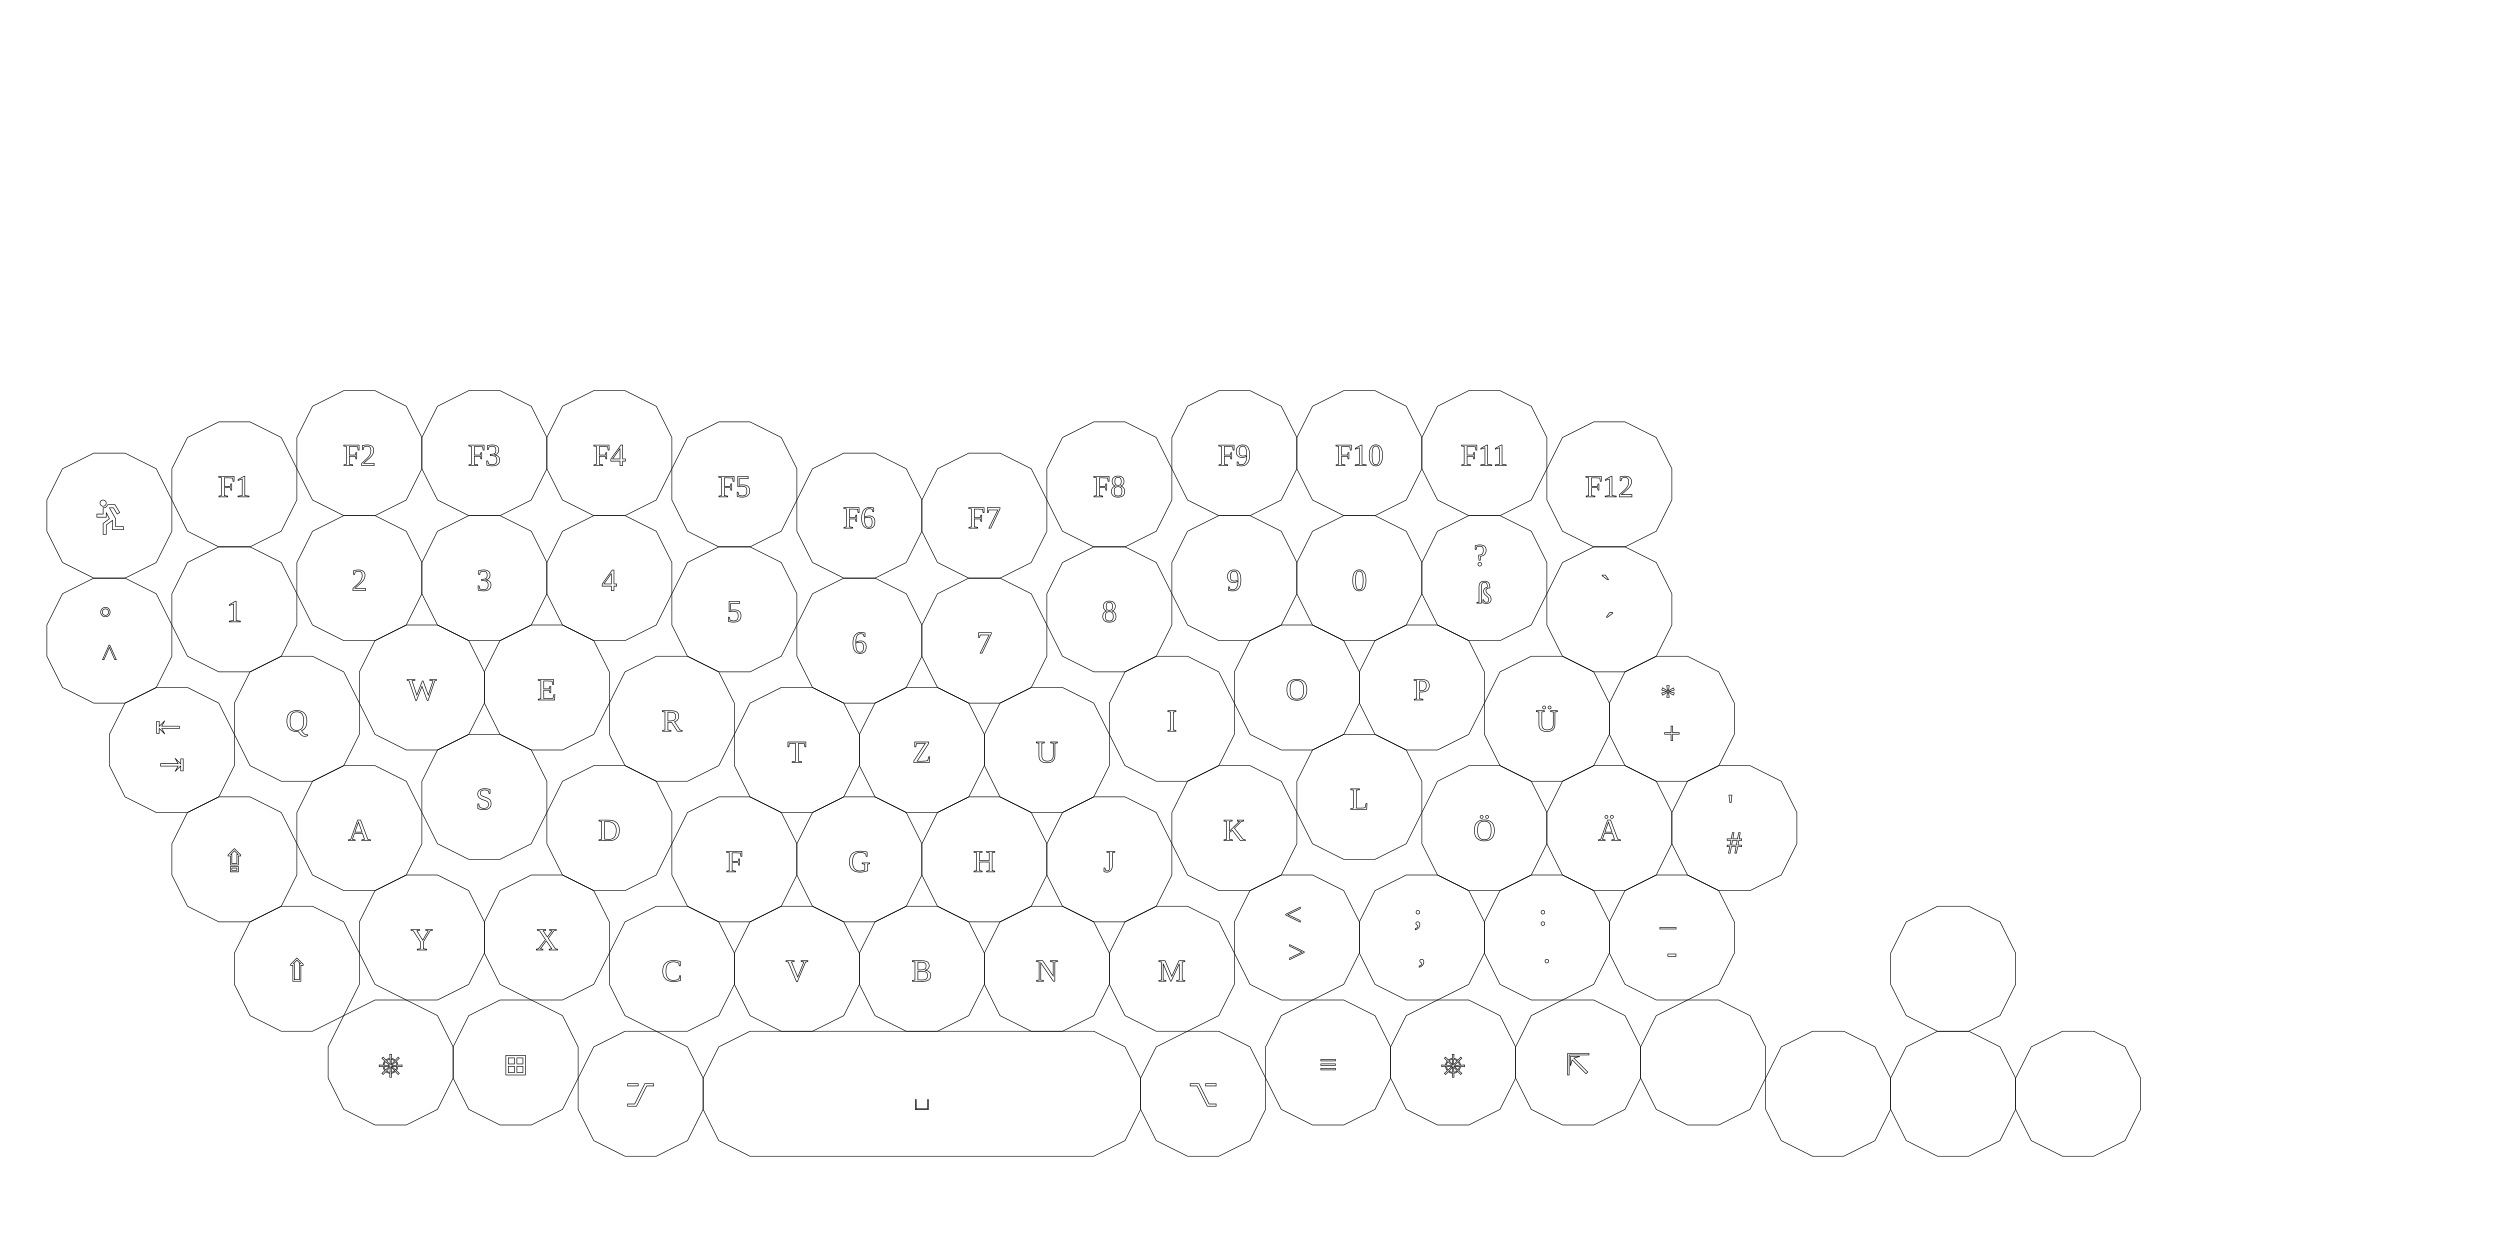
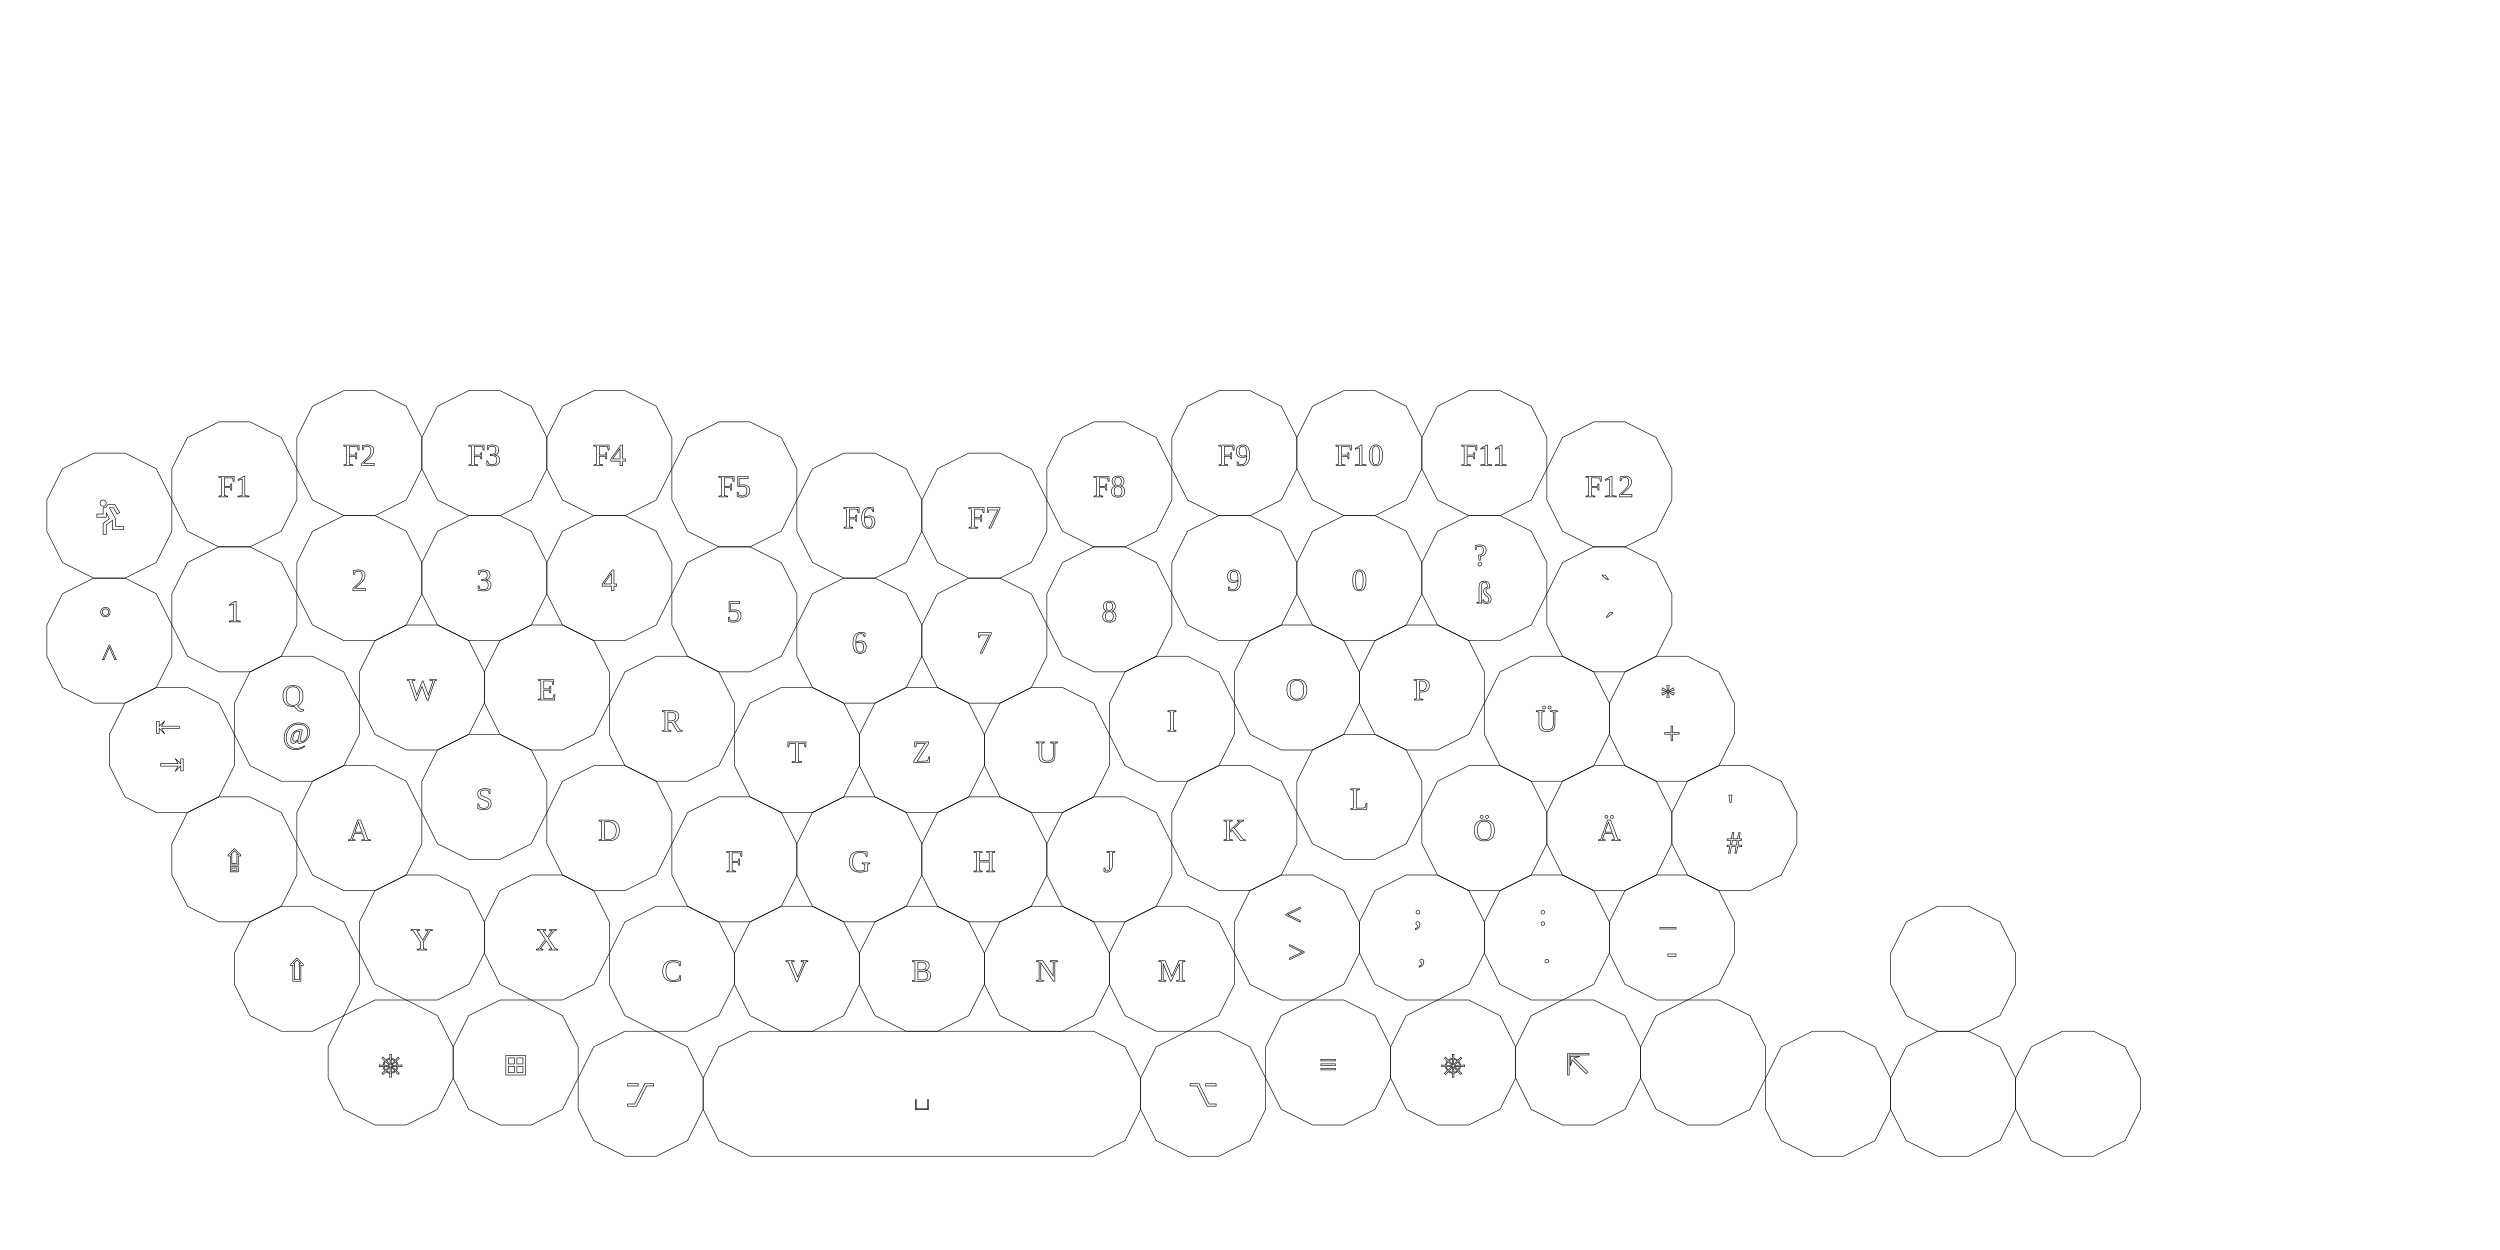
<svg xmlns:xlink="http://www.w3.org/1999/xlink" width="400" height="200" style="background:white; stroke:black; fill:transparent; stroke-width:0.1; font-size:5; text-anchor:middle;">
  <defs>
    <path id="button" d="M 0 0 h 5 l 5 2.5 l 2.5 5 v 5 l -2.5 5 l -5 2.5 h -5 l -5 -2.5 l -2.5 -5 v -5 l 2.5 -5 l 5 -2.5 z" />
  </defs>
  <use id="esc" xlink:href="#button" x="15" y="72.5" />
  <use id="f1" xlink:href="#button" x="35" y="67.5" />
  <use id="f2" xlink:href="#button" x="55" y="62.5" />
  <use id="f3" xlink:href="#button" x="75" y="62.5" />
  <use id="f4" xlink:href="#button" x="95" y="62.5" />
  <use id="f5" xlink:href="#button" x="115" y="67.5" />
  <use id="f6" xlink:href="#button" x="135" y="72.5" />
  <use id="f7" xlink:href="#button" x="155" y="72.5" />
  <use id="f8" xlink:href="#button" x="175" y="67.5" />
  <use id="f9" xlink:href="#button" x="195" y="62.5" />
  <use id="f10" xlink:href="#button" x="215" y="62.5" />
  <use id="f11" xlink:href="#button" x="235" y="62.5" />
  <use id="f12" xlink:href="#button" x="255" y="67.5" />
  <use id="circumflex" xlink:href="#button" x="15" y="92.5" />
  <use id="one" xlink:href="#button" x="35" y="87.5" />
  <use id="two" xlink:href="#button" x="55" y="82.5" />
  <use id="three" xlink:href="#button" x="75" y="82.5" />
  <use id="four" xlink:href="#button" x="95" y="82.5" />
  <use id="five" xlink:href="#button" x="115" y="87.5" />
  <use id="six" xlink:href="#button" x="135" y="92.5" />
  <use id="seven" xlink:href="#button" x="155" y="92.5" />
  <use id="eight" xlink:href="#button" x="175" y="87.5" />
  <use id="nine" xlink:href="#button" x="195" y="82.5" />
  <use id="zero" xlink:href="#button" x="215" y="82.5" />
  <use id="eszett" xlink:href="#button" x="235" y="82.5" />
  <use id="ticks" xlink:href="#button" x="255" y="87.5" />
  <use id="tab" xlink:href="#button" x="25" y="110" />
  <use id="q" xlink:href="#button" x="45" y="105" />
  <use id="w" xlink:href="#button" x="65" y="100" />
  <use id="e" xlink:href="#button" x="85" y="100" />
  <use id="r" xlink:href="#button" x="105" y="105" />
  <use id="t" xlink:href="#button" x="125" y="110" />
  <use id="z" xlink:href="#button" x="145" y="110" />
  <use id="u" xlink:href="#button" x="165" y="110" />
  <use id="i" xlink:href="#button" x="185" y="105" />
  <use id="o" xlink:href="#button" x="205" y="100" />
  <use id="p" xlink:href="#button" x="225" y="100" />
  <use id="ue" xlink:href="#button" x="245" y="105" />
  <use id="plus" xlink:href="#button" x="265" y="105" />
  <use id="caps" xlink:href="#button" x="35" y="127.5" />
  <use id="a" xlink:href="#button" x="55" y="122.5" />
  <use id="s" xlink:href="#button" x="75" y="117.5" />
  <use id="d" xlink:href="#button" x="95" y="122.5" />
  <use id="f" xlink:href="#button" x="115" y="127.5" />
  <use id="g" xlink:href="#button" x="135" y="127.5" />
  <use id="h" xlink:href="#button" x="155" y="127.5" />
  <use id="j" xlink:href="#button" x="175" y="127.5" />
  <use id="k" xlink:href="#button" x="195" y="122.5" />
  <use id="l" xlink:href="#button" x="215" y="117.5" />
  <use id="oe" xlink:href="#button" x="235" y="122.5" />
  <use id="ae" xlink:href="#button" x="255" y="122.5" />
  <use id="hash" xlink:href="#button" x="275" y="122.5" />
  <use id="shift_l" xlink:href="#button" x="45" y="145" />
  <use id="y" xlink:href="#button" x="65" y="140" />
  <use id="x" xlink:href="#button" x="85" y="140" />
  <use id="c" xlink:href="#button" x="105" y="145" />
  <use id="v" xlink:href="#button" x="125" y="145" />
  <use id="b" xlink:href="#button" x="145" y="145" />
  <use id="n" xlink:href="#button" x="165" y="145" />
  <use id="m" xlink:href="#button" x="185" y="145" />
  <use id="gt_lt" xlink:href="#button" x="205" y="140" />
  <use id="comma" xlink:href="#button" x="225" y="140" />
  <use id="dot" xlink:href="#button" x="245" y="140" />
  <use id="dash" xlink:href="#button" x="265" y="140" />
  <use id="up" xlink:href="#button" x="310" y="145" />
  <use id="ctrl_l" xlink:href="#button" x="60" y="160" />
  <use id="start" xlink:href="#button" x="80" y="160" />
  <use id="alt" xlink:href="#button" x="100" y="165" />
  <path id="space" d="M 120 165 h 55 l 5 2.5 l 2.5 5 v 5 l -2.5 5 l -5 2.5 h -55 l -5 -2.5 l -2.5 -5 v -5 l 2.5 -5 l 5 -2.5 z" />
  <use id="alt_gr" xlink:href="#button" x="190" y="165" />
  <use id="menu" xlink:href="#button" x="210" y="160" />
  <use id="crtl_r" xlink:href="#button" x="230" y="160" />
  <use id="begin" xlink:href="#button" x="250" y="160" />
  <use id="end" xlink:href="#button" x="270" y="160" />
  <use id="left" xlink:href="#button" x="290" y="165" />
  <use id="down" xlink:href="#button" x="310" y="165" />
  <use id="right" xlink:href="#button" x="330" y="165" />
  <circle cx="16.5" cy="80.5" r=".5" />
  <path d="M 15.5 82.25 v .5 h 1.5 v -.75 l .5 1 l -1 .75 v 1.75 h .5 v -1.5 l 1 -.75 v 1.5 h 1.75 v -.5 h -1.25 v -1.25 l -1 -1.75 h .65 l .6 1 l 0.4 -0.25 l -.75 -1.25 h -1.15 c -0.25 .5 -.5 .5 -.75 .5 v 1 z" />
  <text x="37.5" y="79.5">F1</text>
  <text x="57.5" y="74.5">F2</text>
  <text x="77.5" y="74.5">F3</text>
  <text x="97.5" y="74.5">F4</text>
  <text x="117.5" y="79.5">F5</text>
  <text x="137.5" y="84.5">F6</text>
  <text x="157.5" y="84.5">F7</text>
  <text x="177.5" y="79.5">F8</text>
  <text x="197.5" y="74.5">F9</text>
  <text x="217.5" y="74.5">F10</text>
  <text x="237.5" y="74.5">F11</text>
  <text x="257.5" y="79.5">F12</text>
  <text x="17.5" y="104.5">
    <tspan x="17.5" dy="-4">°</tspan>
    <tspan x="17.5" dy="6">^</tspan>
  </text>
  <text x="37.5" y="99.5">1</text>
  <text x="57.5" y="94.5">2</text>
  <text x="77.5" y="94.5">3</text>
  <text x="97.5" y="94.5">4</text>
  <text x="117.5" y="99.5">5</text>
  <text x="137.5" y="104.5">6</text>
  <text x="157.5" y="104.5">7</text>
  <text x="177.5" y="99.5">8</text>
  <text x="197.5" y="94.5">9</text>
  <text x="217.5" y="94.5">0</text>
  <text x="237.5" y="94.5">
    <tspan x="237.5" dy="-4">?</tspan>
    <tspan x="237.5" dy="6">ß</tspan>
  </text>
  <text x="257.5" y="99.5">
    <tspan x="257.5" dy="-4">`</tspan>
    <tspan x="257.5" dy="6">´</tspan>
  </text>
  <text x="27.5" y="122">
    <tspan x="27.5" dy="-4">⇤</tspan>
    <tspan x="27.5" dy="6">⇥</tspan>
  </text>
-   <text x="47.5" y="117">Q</text>
+   <text x="47.5" y="117">
+     <tspan x="47.5" dy="-4">Q</tspan>
+     <tspan x="47.5" dy="6">@</tspan>
+   </text>
  <text x="67.5" y="112">W</text>
  <text x="87.5" y="112">E</text>
  <text x="107.5" y="117">R</text>
  <text x="127.5" y="122">T</text>
  <text x="147.5" y="122">Z</text>
  <text x="167.5" y="122">U</text>
  <text x="187.5" y="117">I</text>
  <text x="207.5" y="112">O</text>
  <text x="227.5" y="112">P</text>
  <text x="247.5" y="117">Ü</text>
  <text x="267.5" y="117">
    <tspan x="267.5" dy="-4">*</tspan>
    <tspan x="267.5" dy="6">+</tspan>
  </text>
  <text x="37.5" y="139.5">⇪</text>
  <text x="57.5" y="134.5">A</text>
  <text x="77.5" y="129.5">S</text>
  <text x="97.5" y="134.5">D</text>
  <text x="117.5" y="139.5">F</text>
  <text x="137.5" y="139.5">G</text>
  <text x="157.5" y="139.5">H</text>
  <text x="177.5" y="139.5">J</text>
  <text x="197.5" y="134.5">K</text>
  <text x="217.5" y="129.5">L</text>
  <text x="237.5" y="134.5">Ö</text>
  <text x="257.5" y="134.5">Ä</text>
  <text x="277.5" y="134.5">
    <tspan x="277.5" dy="-4">'</tspan>
    <tspan x="277.5" dy="6">#</tspan>
  </text>
  <text x="47.5" y="157">⇧</text>
  <text x="67.5" y="152">Y</text>
  <text x="87.5" y="152">X</text>
  <text x="107.5" y="157">C</text>
  <text x="127.5" y="157">V</text>
  <text x="147.5" y="157">B</text>
  <text x="167.5" y="157">N</text>
  <text x="187.5" y="157">M</text>
  <text x="207.5" y="152">
    <tspan x="207.5" dy="-4">&lt;</tspan>
    <tspan x="207.5" dy="6">&gt;</tspan>
  </text>
  <text x="227.5" y="152">
    <tspan x="227.5" dy="-4">;</tspan>
    <tspan x="227.5" dy="6">,</tspan>
  </text>
  <text x="247.5" y="152">
    <tspan x="247.5" dy="-4">:</tspan>
    <tspan x="247.5" dy="6">.</tspan>
  </text>
  <text x="267.5" y="152">
    <tspan x="267.5" dy="-4">_</tspan>
    <tspan x="267.5" dy="6">-</tspan>
  </text>
  <text x="62.5" y="172">⎈</text>
  <text x="82.5" y="172">⊞</text>
  <text x="-102.5" y="177" transform="scale(-1, 1)">⌥</text>
  <text x="147.5" y="177">␣</text>
  <text x="192.5" y="177">⌥</text>
  <text x="212.5" y="172">≡</text>
  <text x="232.5" y="172">⎈</text>
  <text x="252.5" y="172">⇱</text>
</svg>
